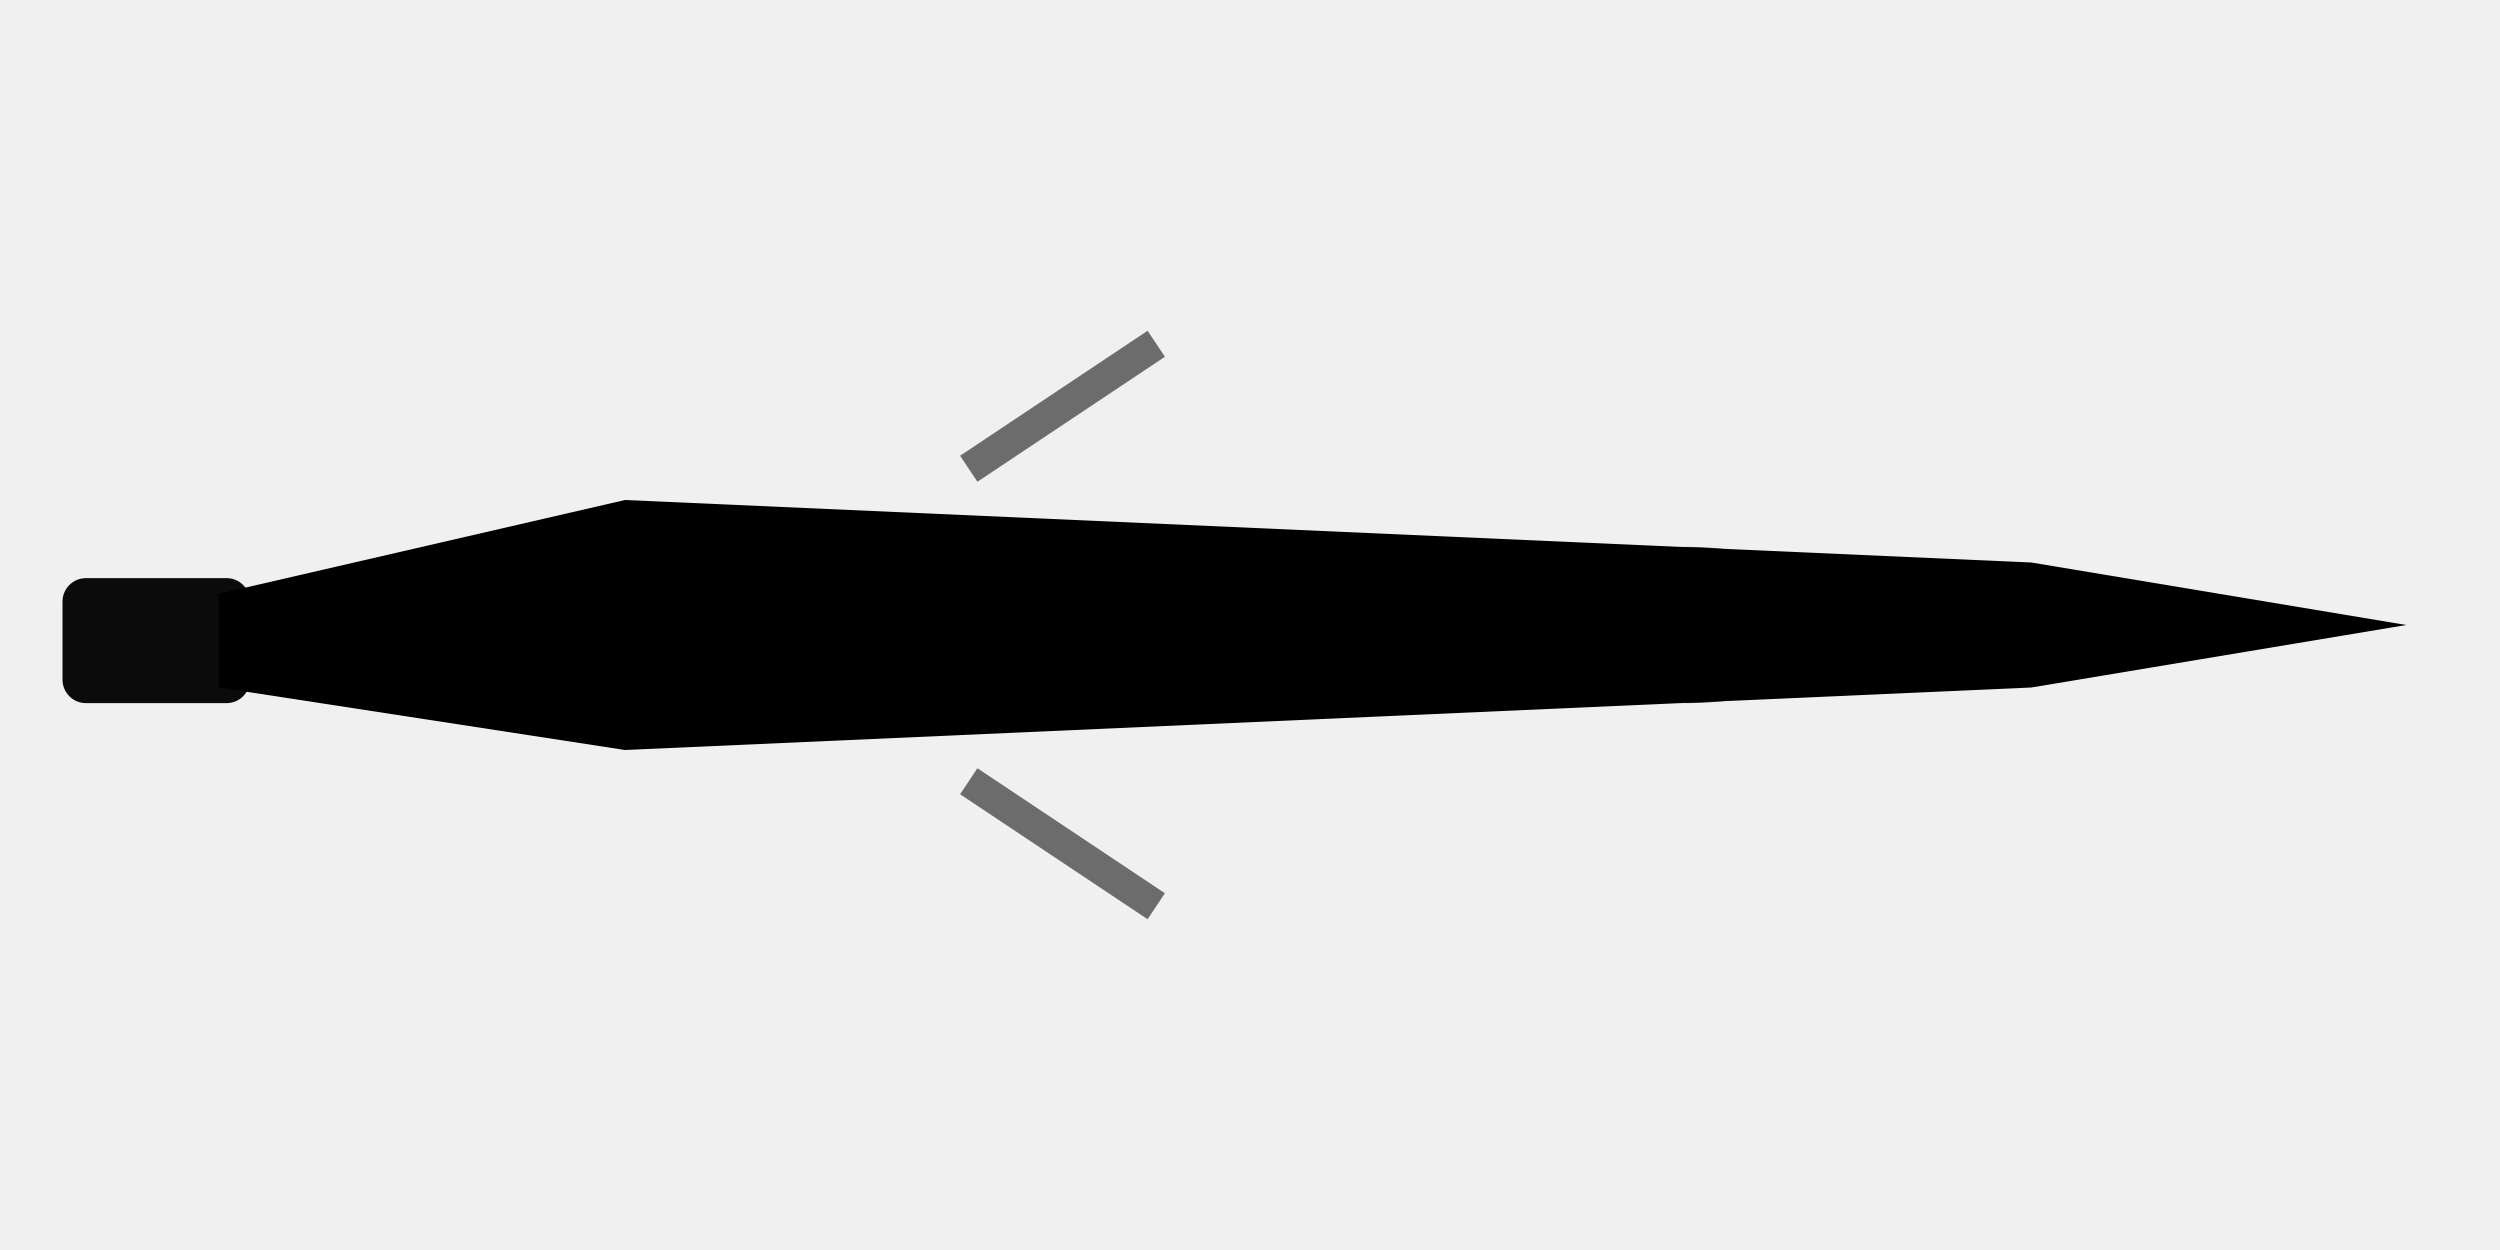
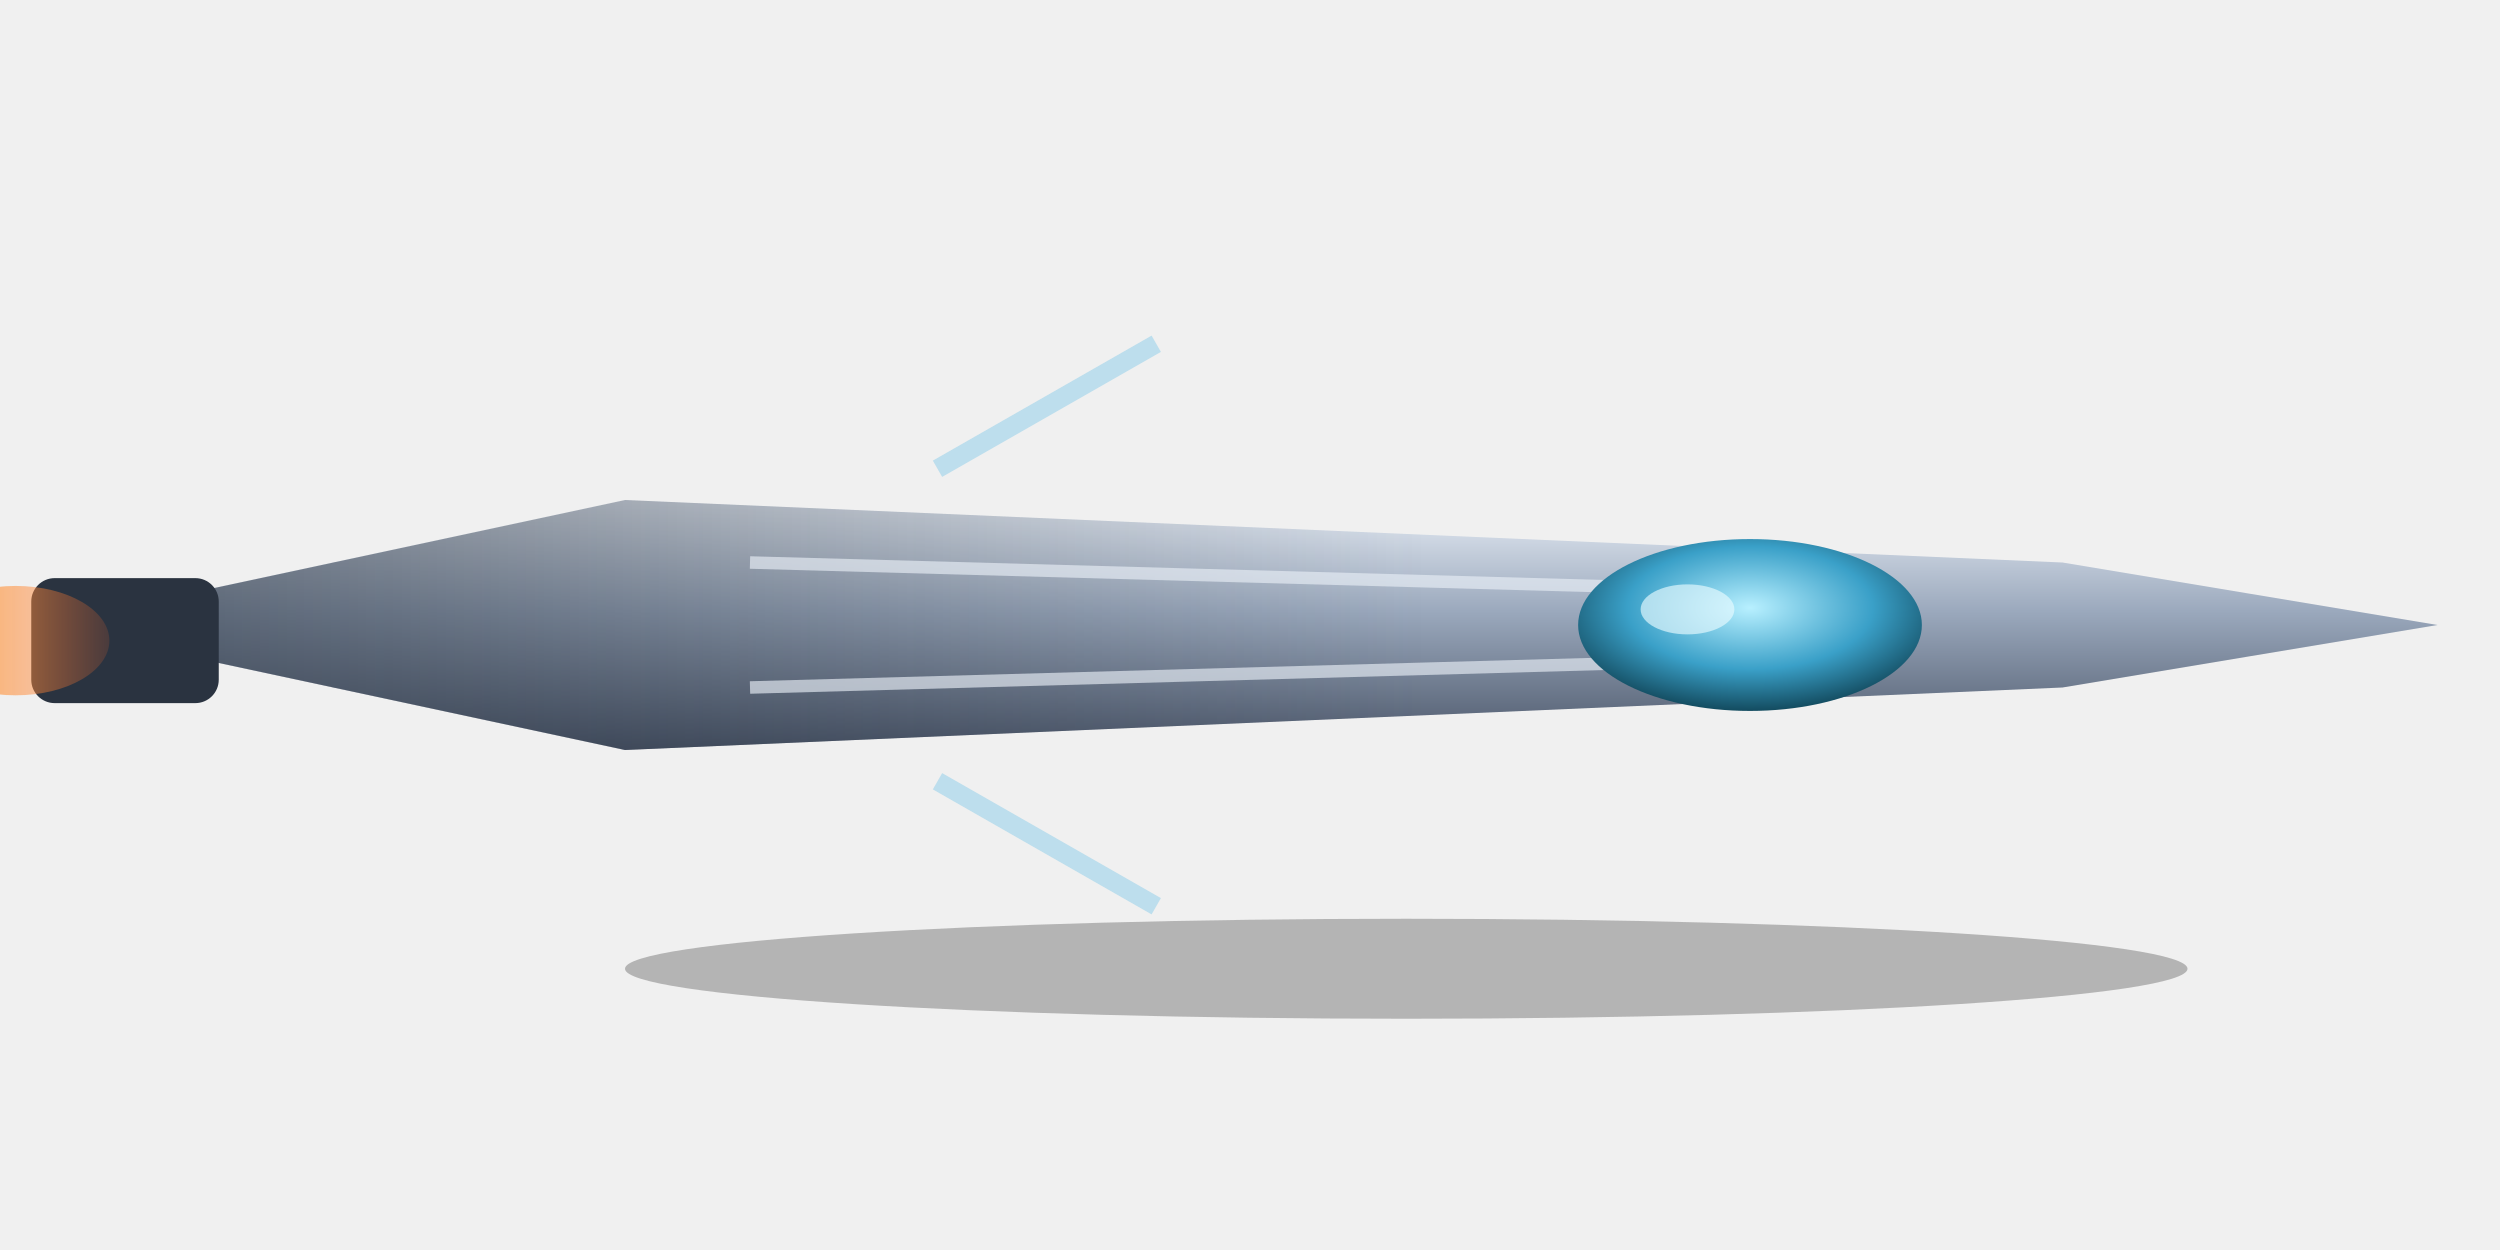
<svg xmlns="http://www.w3.org/2000/svg" class="hull-svg" viewBox="0 0 160 80" fill="none" aria-hidden="true">
+   <defs>
+     <linearGradient id="metal-glass-dart" x1="0" y1="0" x2="0" y2="1">
+       <stop offset="0%" stop-color="#E8EEF6" />
+       <stop offset="45%" stop-color="#9AA8BC" />
+       <stop offset="100%" stop-color="#4A5568" />
+     </linearGradient>
+     <linearGradient id="shade-glass-dart" x1="0" y1="0" x2="1" y2="0">
+       <stop offset="0%" stop-color="#2A3340" stop-opacity=".55" />
+       <stop offset="55%" stop-color="#2A3340" stop-opacity="0" />
+     </linearGradient>
+     <linearGradient id="glow-glass-dart" x1="0" y1="0" x2="1" y2="0">
+       <stop offset="0%" stop-color="#FFB24A" stop-opacity=".95" />
+       <stop offset="100%" stop-color="#FF6A2A" stop-opacity=".15" />
+     </linearGradient>
+     <radialGradient id="canopy-glass-dart" cx="50%" cy="40%" r="65%">
+       <stop offset="0%" stop-color="#B8F0FF" />
+       <stop offset="55%" stop-color="#3AA0C8" />
+       <stop offset="100%" stop-color="#0B3A4A" />
+     </radialGradient>
+   </defs>
+   <ellipse cx="90" cy="62" rx="50" ry="3.2" fill="#000" opacity=".25" />
  <g id="hull">
-     <path fill="currentColor" d="M14 38 L14 44 L40 48 L130 44 L154 40 L130 36 L40 32 Z" />
-     <path stroke="currentColor" stroke-width="2" opacity=".55" d="M62 30 L74 22 M62 50 L74 58" />
+     <path fill="url(#metal-glass-dart)" d="M12 38 L40 32 L132 36 L156 40 L132 44 L40 48 L12 42 Z" />
+     <path fill="url(#shade-glass-dart)" d="M12 38 L40 32 L132 36 L156 40 L132 44 L40 48 L12 42 Z" />
+     <path stroke="#E8EEF6" stroke-width=".8" opacity=".65" d="M48 36 L120 38 M48 44 L120 42" />
+     <path stroke="#7EC8E8" stroke-width="1.2" opacity=".45" d="M60 30 L74 22 M60 50 L74 58" />
  </g>
  <g id="canopy">
-     <ellipse cx="108" cy="40" rx="10" ry="5" fill="currentColor" opacity=".65" />
+     <ellipse cx="112" cy="40" rx="11" ry="5.5" fill="url(#canopy-glass-dart)" />
+     <ellipse cx="108" cy="39" rx="3" ry="1.6" fill="#E8FBFF" opacity=".65" />
  </g>
  <g id="thruster">
-     <rect x="4" y="37" width="12" height="8" rx="1.5" fill="currentColor" opacity=".95" />
+     <rect x="2" y="37" width="12" height="8" rx="1.5" fill="#2A3340" />
+     <ellipse cx="1" cy="41" rx="6" ry="3.5" fill="url(#glow-glass-dart)" />
  </g>
  <g id="hit-flash" opacity="0">
-     <rect width="160" height="80" fill="currentColor" />
+     <rect width="160" height="80" fill="#fff" />
  </g>
</svg>
